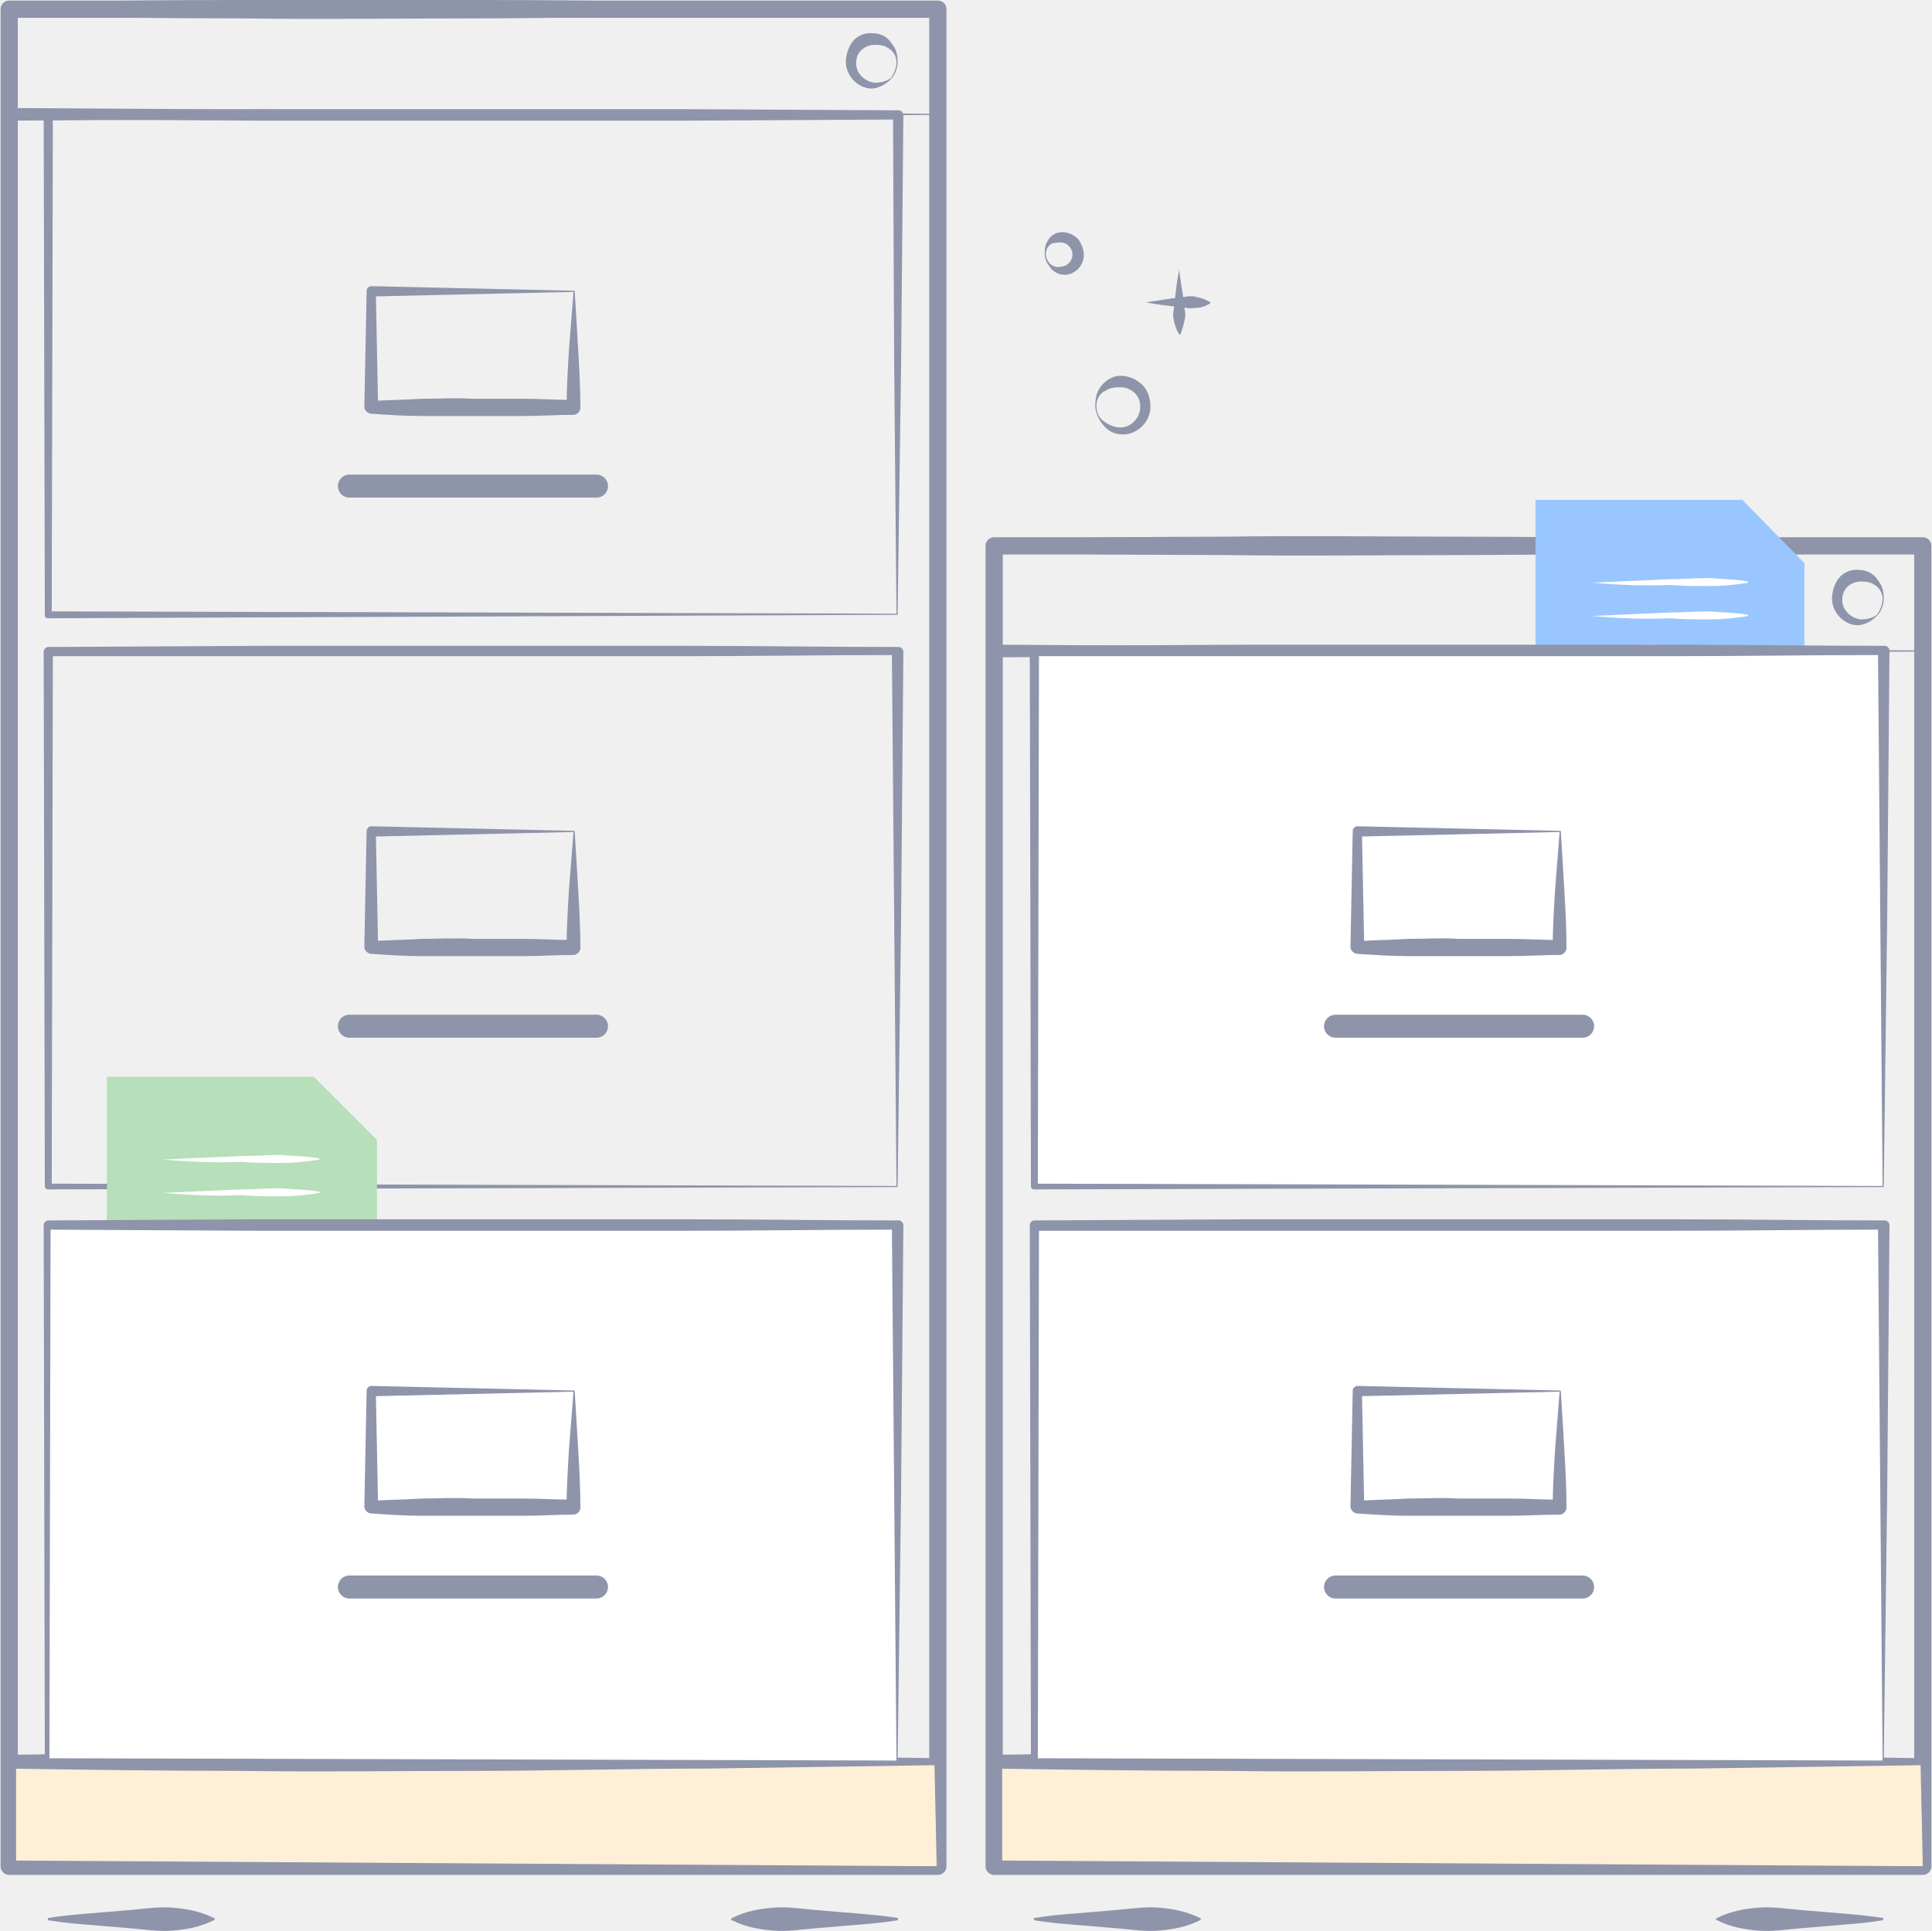
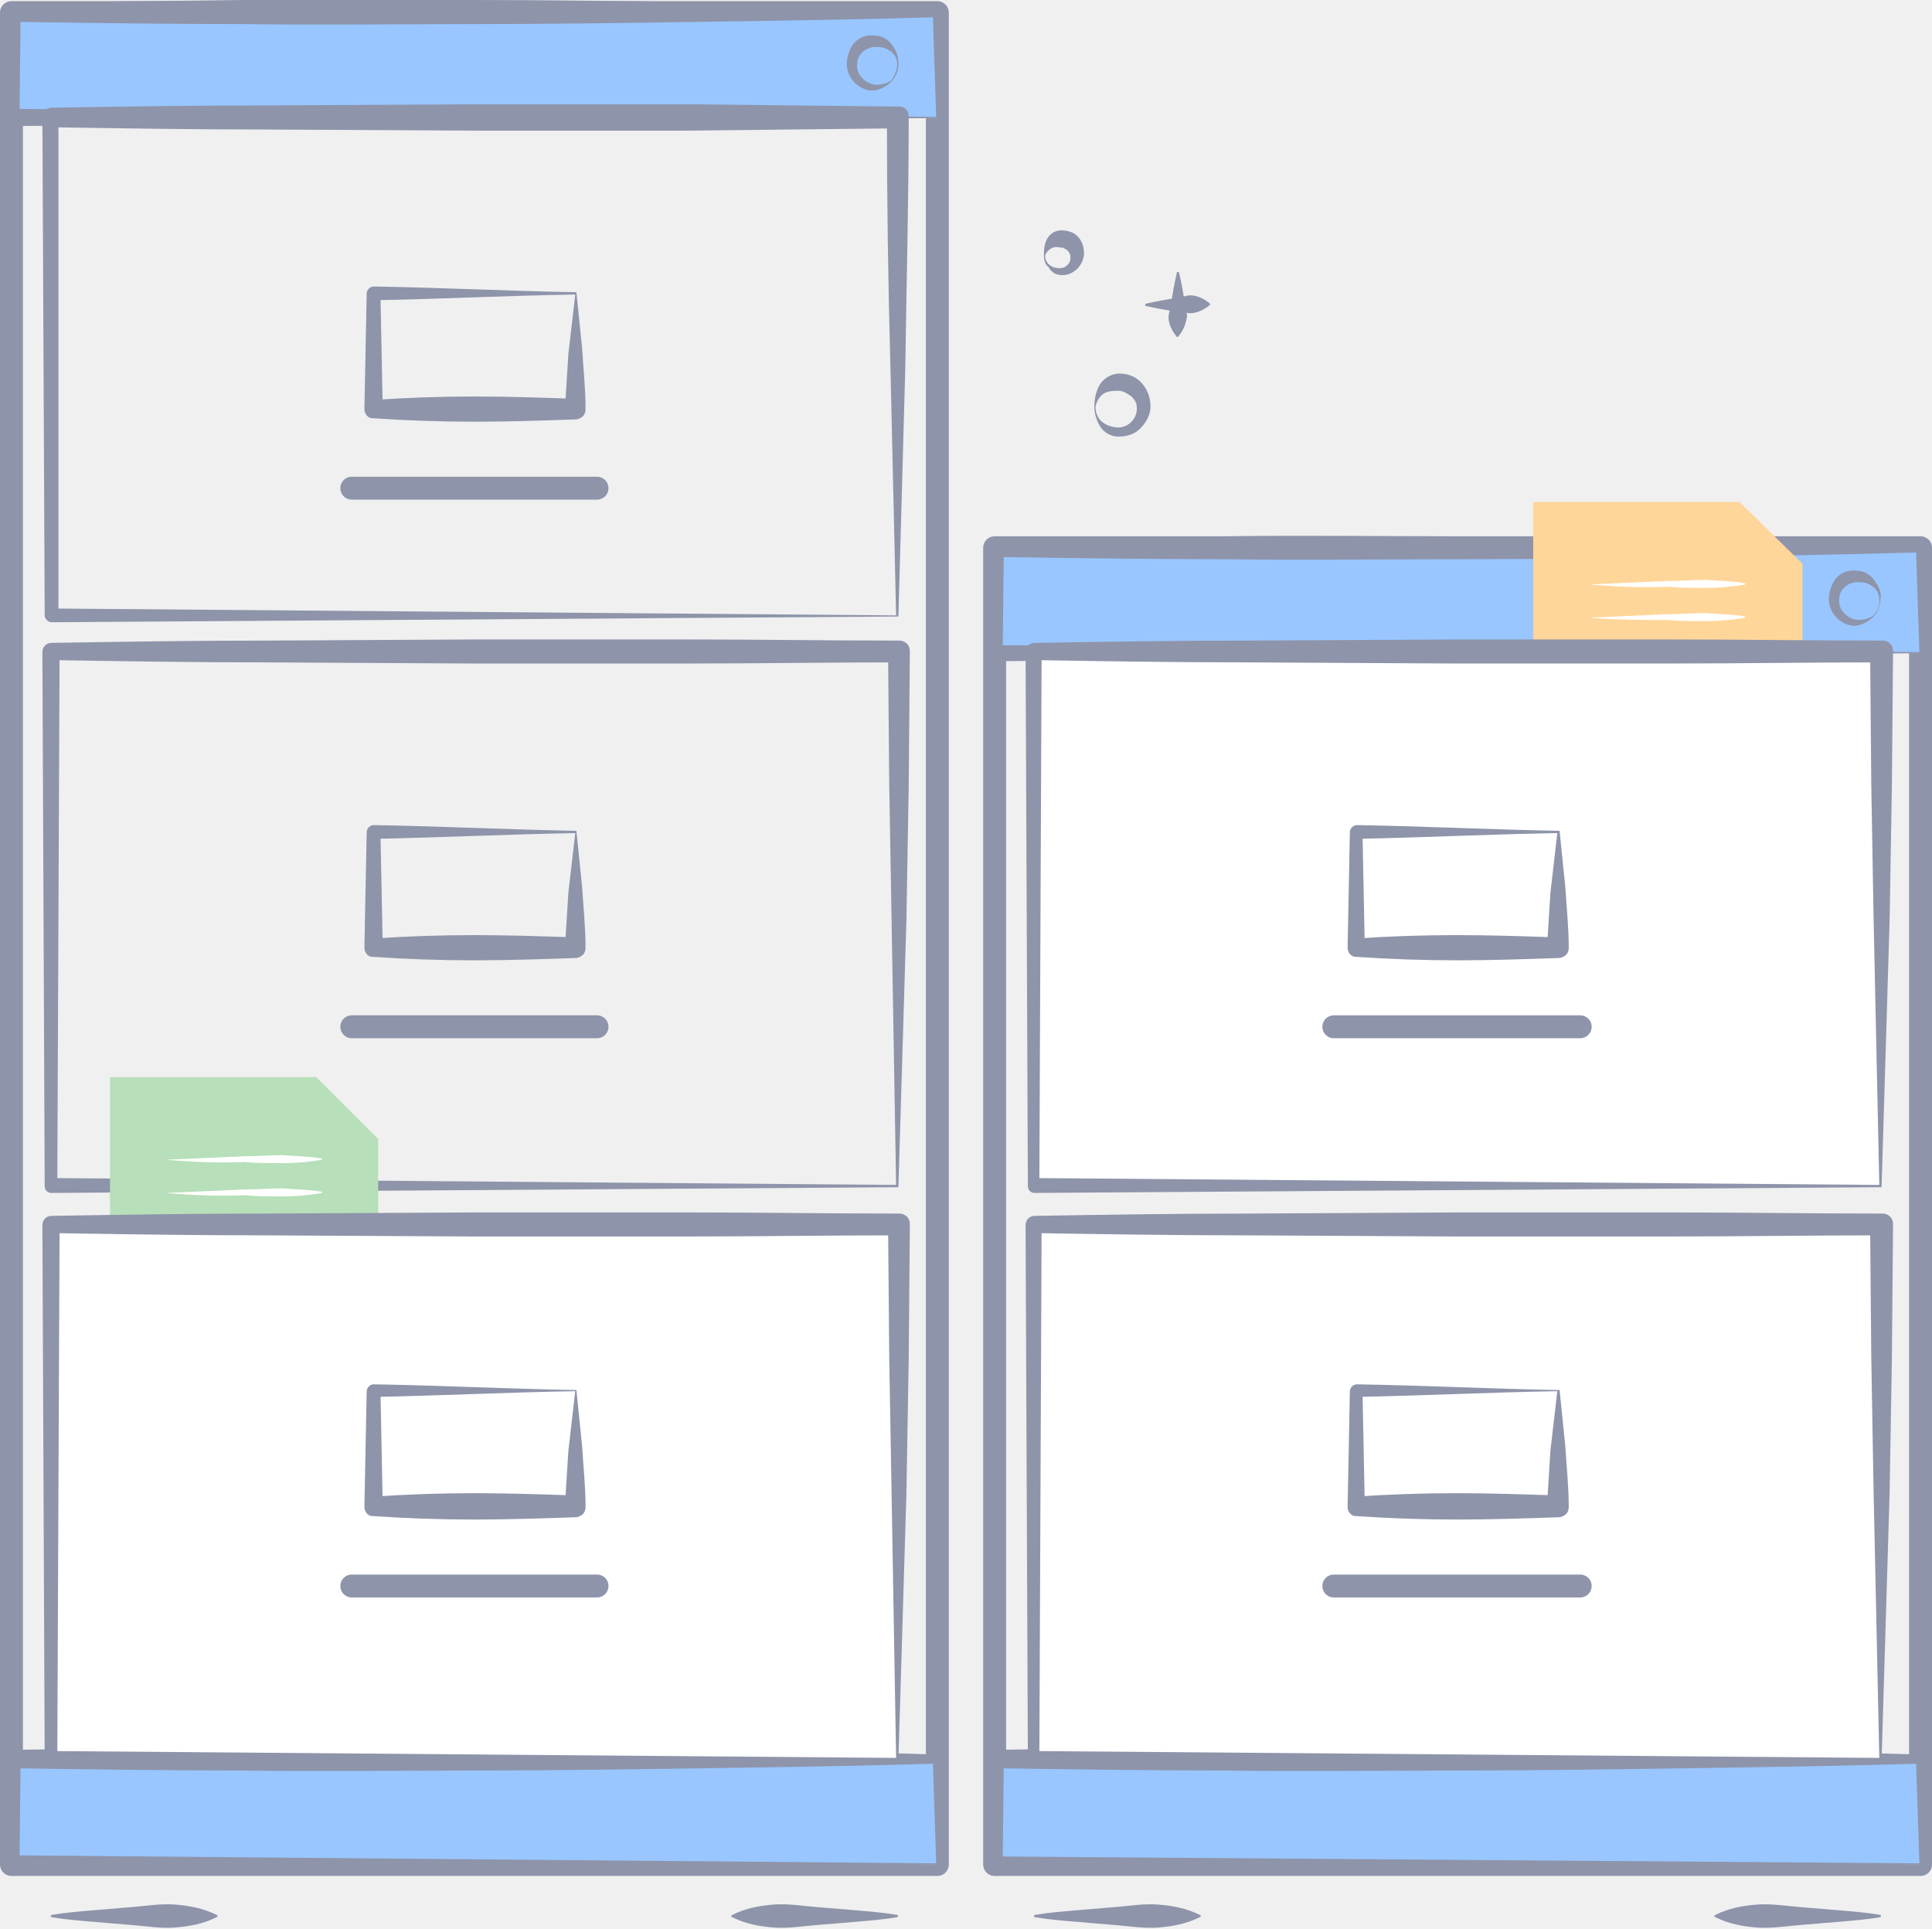
- <svg xmlns="http://www.w3.org/2000/svg" version="1.1" id="Layer_1" x="0px" y="0px" viewBox="0 0 168.1 168" style="enable-background:new 0 0 168.1 168;" xml:space="preserve">
+ <svg xmlns="http://www.w3.org/2000/svg" version="1.1" id="Layer_1" x="0px" y="0px" viewBox="0 0 168.6 168.3" style="enable-background:new 0 0 168.6 168.3;" xml:space="preserve">
  <style type="text/css">
- 	.st0{fill:none;stroke:#8E94AA;stroke-width:1.5;stroke-linecap:round;stroke-linejoin:round;stroke-miterlimit:10;}
- 	.st1{fill:#8E94AA;}
- 	.st2{fill:#FFEFD7;}
- 	.st3{fill:none;stroke:#8E94AA;stroke-width:2;stroke-linecap:round;stroke-linejoin:round;stroke-miterlimit:10;}
- 	.st4{fill:#B7DFB9;}
- 	.st5{fill:#FFFFFF;}
- 	.st6{fill:#99C6FF;}
- 	.st7{fill:#FFFFFF;stroke:#8E94AA;stroke-width:2;stroke-linecap:round;stroke-linejoin:round;stroke-miterlimit:10;}
+ 	.st0{fill:none;stroke:#8E94AA;stroke-width:2;stroke-linecap:round;stroke-linejoin:round;stroke-miterlimit:10;}
+ 	.st1{fill:#99C6FF;}
+ 	.st2{fill:#8E94AA;}
+ 	.st3{fill:#B7DFB9;}
+ 	.st4{fill:#FFFFFF;}
+ 	.st5{fill:#FFD69A;}
+ 	.st6{fill:#FFFFFF;stroke:#8E94AA;stroke-width:2;stroke-linecap:round;stroke-linejoin:round;stroke-miterlimit:10;}
</style>
  <g>
+     <rect x="1" y="1.1" class="st0" width="80.8" height="161.6" />
    <g>
-       <rect x="0.8" y="0.8" class="st0" width="80.8" height="161.6" />
+       <rect x="1" y="1.1" class="st1" width="80.8" height="9.2" />
+       <path class="st2" d="M81.9,10.3L1,11c-0.4,0-0.7-0.3-0.7-0.7l0,0l0,0L0.2,1.1c0-0.4,0.3-0.8,0.8-0.8l0,0C7.7,0.1,14.5,0.1,21.2,0    C27.9,0,34.7,0,41.4,0c6.7,0,13.5,0.1,20.2,0.2c6.7,0.1,13.5,0.2,20.2,0.4l0,0c0.2,0,0.4,0.2,0.4,0.4l0,0L81.9,10.3z M81.7,10.2    l-0.3-9.1l0.4,0.4c-6.7,0.2-13.5,0.3-20.2,0.4c-6.7,0.1-13.5,0.2-20.2,0.2c-6.7,0-13.5,0.1-20.2,0C14.5,2.1,7.7,2,1,1.9l0.8-0.8    l-0.1,9.2L1,9.5L81.7,10.2z" />
+     </g>
+     <g>
+       <rect x="1" y="153.5" class="st1" width="80.8" height="9.2" />
+       <path class="st2" d="M81.9,162.7L1,163.4c-0.4,0-0.7-0.3-0.7-0.7l0,0l0,0l-0.1-9.2c0-0.4,0.3-0.8,0.8-0.8l0,0    c6.7-0.1,13.5-0.2,20.2-0.2c6.7-0.1,13.5,0,20.2,0c6.7,0,13.5,0.1,20.2,0.2c6.7,0.1,13.5,0.2,20.2,0.4l0,0c0.2,0,0.4,0.2,0.4,0.4    l0,0L81.9,162.7z M81.7,162.6l-0.3-9.1l0.4,0.4c-6.7,0.2-13.5,0.3-20.2,0.4c-6.7,0.1-13.5,0.2-20.2,0.2c-6.7,0-13.5,0.1-20.2,0    c-6.7,0-13.5-0.1-20.2-0.2l0.8-0.8l-0.1,9.2L1,161.9L81.7,162.6z" />
+     </g>
+     <g>
+       <path class="st2" d="M78.4,53.8L4.5,54.3c-0.3,0-0.6-0.3-0.6-0.6v0l0,0L3.7,10.2c0-0.4,0.3-0.8,0.8-0.8l0,0    c6.2-0.1,12.3-0.2,18.5-0.2l18.5-0.1l18.5,0l18.5,0.2l0,0c0.5,0,0.8,0.4,0.8,0.9c0,7.4-0.2,14.7-0.3,22L78.4,53.8z M78.2,53.7    l-0.5-21.9c-0.2-7.2-0.3-14.4-0.3-21.5l0.9,0.9l-18.5,0.2l-18.5,0l-18.5-0.1c-6.2,0-12.3-0.1-18.5-0.2l0.8-0.8L5.1,53.7l-0.6-0.6    L78.2,53.7z" />
+     </g>
+     <line class="st0" x1="30.7" y1="42.6" x2="52.1" y2="42.6" />
+     <g>
+       <path class="st2" d="M50.2,25.7c-6,0.1-11.9,0.4-17.6,0.5l0.6-0.6l0.2,10.1l-0.8-0.8c2.9-0.2,5.9-0.3,8.8-0.3    c2.9,0,5.9,0.1,8.8,0.2l-0.9,0.9c0.1-1.6,0.2-3.2,0.3-4.8L50.2,25.7z M50.3,25.5l0.5,4.9c0.1,1.7,0.3,3.5,0.3,5.3    c0,0.5-0.3,0.8-0.8,0.9l0,0l-0.1,0c-2.9,0.1-5.9,0.2-8.8,0.2c-2.9,0-5.9-0.1-8.8-0.3l-0.1,0c-0.4,0-0.7-0.4-0.7-0.8L32,25.6l0,0    c0-0.3,0.3-0.6,0.6-0.6C38.6,25.1,44.5,25.4,50.3,25.5z" />
+     </g>
+     <g>
+       <path class="st2" d="M78.4,5.6c0,0.5-0.2,1.1-0.6,1.5c-0.4,0.4-0.9,0.7-1.5,0.8c-1.2,0.1-2.4-1-2.4-2.3c0-0.6,0.2-1.3,0.6-1.8    c0.4-0.5,1.1-0.8,1.8-0.7c0.7,0,1.3,0.4,1.6,0.9C78.3,4.5,78.4,5.1,78.4,5.6z M78.3,5.6c0-0.5-0.3-1-0.7-1.2    c-0.4-0.3-0.9-0.3-1.2-0.3c-0.8,0-1.6,0.6-1.6,1.5c-0.1,0.9,0.7,1.7,1.6,1.8c0.5,0,1-0.1,1.4-0.4C78,6.7,78.3,6.2,78.3,5.6z" />
+     </g>
+     <line class="st0" x1="30.7" y1="89.6" x2="52.1" y2="89.6" />
+     <g>
+       <path class="st2" d="M50.2,72.7c-6,0.1-11.9,0.4-17.6,0.5l0.6-0.6l0.2,10.1l-0.8-0.8c2.9-0.2,5.9-0.3,8.8-0.3    c2.9,0,5.9,0.1,8.8,0.2l-0.9,0.9c0.1-1.6,0.2-3.2,0.3-4.8L50.2,72.7z M50.3,72.5l0.5,4.9c0.1,1.7,0.3,3.5,0.3,5.3    c0,0.5-0.3,0.8-0.8,0.9l0,0l-0.1,0c-2.9,0.1-5.9,0.2-8.8,0.2c-2.9,0-5.9-0.1-8.8-0.3l-0.1,0c-0.4,0-0.7-0.4-0.7-0.8L32,72.6l0,0    c0-0.3,0.3-0.6,0.6-0.6C38.6,72.1,44.5,72.4,50.3,72.5z" />
+     </g>
+     <g>
+       <path class="st2" d="M4.5,167.1c1.2-0.2,2.4-0.3,3.6-0.4c1.2-0.1,2.4-0.2,3.6-0.3c1.2-0.1,2.4-0.3,3.6-0.2    c1.2,0.1,2.4,0.3,3.6,0.9c0.1,0,0.1,0.1,0.1,0.1c0,0,0,0-0.1,0.1c-1.2,0.6-2.4,0.8-3.6,0.9c-1.2,0.1-2.4-0.1-3.6-0.2    c-1.2-0.1-2.4-0.2-3.6-0.3c-1.2-0.1-2.4-0.2-3.6-0.4C4.4,167.3,4.4,167.3,4.5,167.1C4.4,167.2,4.4,167.1,4.5,167.1z" />
+     </g>
+     <g>
+       <path class="st2" d="M78.3,167.3c-1.2,0.2-2.4,0.3-3.6,0.4c-1.2,0.1-2.4,0.2-3.6,0.3c-1.2,0.1-2.4,0.3-3.6,0.2    c-1.2-0.1-2.4-0.3-3.6-0.9c-0.1,0-0.1-0.1-0.1-0.1c0,0,0,0,0.1-0.1c1.2-0.6,2.4-0.8,3.6-0.9c1.2-0.1,2.4,0.1,3.6,0.2    c1.2,0.1,2.4,0.2,3.6,0.3c1.2,0.1,2.4,0.2,3.6,0.4C78.4,167.1,78.4,167.2,78.3,167.3C78.4,167.3,78.4,167.3,78.3,167.3z" />
+     </g>
+     <g>
+       <path class="st2" d="M78.4,103.6l-73.9,0.5c-0.3,0-0.6-0.2-0.6-0.6v0l0,0L3.7,56.9c0-0.4,0.3-0.8,0.8-0.8l0,0    c6.2-0.1,12.3-0.2,18.5-0.2l18.5-0.1l18.5,0c6.2,0,12.3,0.1,18.5,0.1l0,0c0.5,0,0.9,0.4,0.9,0.9l0,0l-0.1,11.8l-0.2,11.7    L78.4,103.6z M78.2,103.4L77.8,80l-0.2-11.6l-0.1-11.5l0.9,0.9c-6.2,0-12.3,0.1-18.5,0.1l-18.5,0l-18.5-0.1    c-6.2,0-12.3-0.1-18.5-0.2l0.8-0.8l-0.2,46.6l-0.6-0.6L78.2,103.4z" />
+     </g>
+     <g>
      <g>
-         <path class="st1" d="M81.6,10L0.8,10.5c-0.3,0-0.6-0.2-0.6-0.5v0l0,0l0-9.2c0-0.3,0.3-0.6,0.6-0.6l0,0C7.5,0.1,14.2,0,21,0     C27.7,0,34.4,0,41.2,0c6.7,0,13.5,0.1,20.2,0.2c6.7,0.1,13.5,0.2,20.2,0.3l0,0c0.2,0,0.3,0.1,0.3,0.3l0,0L81.6,10z M81.5,9.9     l-0.2-9.1l0.3,0.3c-6.7,0.1-13.5,0.2-20.2,0.3c-6.7,0-13.5,0.2-20.2,0.2c-6.7,0-13.5,0.1-20.2,0c-6.7,0-13.5-0.1-20.2-0.2     l0.6-0.6l0,9.2L0.8,9.4L81.5,9.9z" />
-       </g>
-       <g>
-         <rect x="0.8" y="153.2" class="st2" width="80.8" height="9.2" />
-         <path class="st1" d="M81.6,162.5L0.8,163c-0.3,0-0.6-0.2-0.6-0.5v0l0,0l0-9.2c0-0.3,0.3-0.6,0.6-0.6l0,0     c6.7-0.1,13.5-0.2,20.2-0.2c6.7-0.1,13.5,0,20.2,0c6.7,0,13.5,0.1,20.2,0.2c6.7,0.1,13.5,0.2,20.2,0.3l0,0c0.2,0,0.3,0.1,0.3,0.3     l0,0L81.6,162.5z M81.5,162.4l-0.2-9.1l0.3,0.3c-6.7,0.1-13.5,0.2-20.2,0.3c-6.7,0-13.5,0.2-20.2,0.2c-6.7,0-13.5,0.1-20.2,0     c-6.7,0-13.5-0.1-20.2-0.2l0.6-0.6l0,9.2l-0.6-0.6L81.5,162.4z" />
-       </g>
-       <g>
-         <path class="st1" d="M78.1,53.5L4.2,53.8c-0.2,0-0.3-0.1-0.3-0.3v0L3.8,10c0-0.2,0.2-0.4,0.4-0.4l18.5-0.1l18.5,0l18.5,0     l18.5,0.1c0.2,0,0.4,0.2,0.4,0.4l0,0l-0.2,21.9L78.1,53.5z M78,53.4l-0.2-21.8L77.7,10l0.4,0.4l-18.5,0.1l-18.5,0l-18.5,0     L4.2,10.4L4.6,10L4.5,53.5l-0.3-0.3L78,53.4z" />
-       </g>
-       <line class="st3" x1="30.4" y1="42.3" x2="51.9" y2="42.3" />
-       <g>
-         <path class="st1" d="M49.9,25.4l-17.6,0.4l0.4-0.4l0.2,10.1l-0.6-0.6c1.5-0.1,2.9-0.1,4.4-0.2c1.5,0,2.9-0.1,4.4,0l4.4,0     c1.5,0,2.9,0.1,4.4,0.1l-0.6,0.6c0-1.6,0.1-3.2,0.2-4.9L49.9,25.4z M50,25.3c0.1,1.6,0.2,3.2,0.3,5c0.1,1.7,0.2,3.5,0.2,5.2     c0,0.3-0.3,0.6-0.6,0.6l0,0c-1.5,0-2.9,0.1-4.4,0.1l-4.4,0c-1.5,0-2.9,0-4.4,0c-1.5,0-2.9-0.1-4.4-0.2l0,0     c-0.3,0-0.6-0.3-0.6-0.6l0.2-10.1l0,0c0-0.2,0.2-0.4,0.4-0.4l0,0L50,25.3z" />
-       </g>
-       <g>
-         <path class="st1" d="M78.1,5.4c0,0.5-0.2,1.1-0.6,1.5c-0.4,0.4-0.9,0.7-1.5,0.8c-1.2,0.1-2.4-1-2.4-2.3c0-0.6,0.2-1.3,0.6-1.8     c0.4-0.5,1.1-0.8,1.8-0.7c0.7,0,1.3,0.4,1.6,0.9C78,4.3,78.1,4.8,78.1,5.4z M78,5.4c0-0.5-0.3-1-0.7-1.2     c-0.4-0.3-0.9-0.3-1.2-0.3c-0.8,0-1.6,0.6-1.6,1.5c-0.1,0.9,0.7,1.7,1.6,1.8c0.5,0,1-0.1,1.4-0.4C77.8,6.4,78,5.9,78,5.4z" />
-       </g>
-       <line class="st3" x1="30.4" y1="89.3" x2="51.9" y2="89.3" />
-       <g>
-         <path class="st1" d="M49.9,72.4l-17.6,0.4l0.4-0.4l0.2,10.1l-0.6-0.6c1.5-0.1,2.9-0.1,4.4-0.2c1.5,0,2.9-0.1,4.4,0l4.4,0     c1.5,0,2.9,0.1,4.4,0.1l-0.6,0.6c0-1.6,0.1-3.2,0.2-4.9L49.9,72.4z M50,72.3c0.1,1.6,0.2,3.2,0.3,5c0.1,1.7,0.2,3.5,0.2,5.2     c0,0.3-0.3,0.6-0.6,0.6l0,0c-1.5,0-2.9,0.1-4.4,0.1l-4.4,0c-1.5,0-2.9,0-4.4,0c-1.5,0-2.9-0.1-4.4-0.2l0,0     c-0.3,0-0.6-0.3-0.6-0.6l0.2-10.1l0,0c0-0.2,0.2-0.4,0.4-0.4l0,0L50,72.3z" />
-       </g>
-       <g>
-         <path class="st1" d="M4.2,166.9c1.2-0.2,2.4-0.3,3.6-0.4c1.2-0.1,2.4-0.2,3.6-0.3c1.2-0.1,2.4-0.3,3.6-0.2     c1.2,0.1,2.4,0.3,3.6,0.9c0.1,0,0.1,0.1,0.1,0.1c0,0,0,0-0.1,0.1c-1.2,0.6-2.4,0.8-3.6,0.9c-1.2,0.1-2.4-0.1-3.6-0.2     c-1.2-0.1-2.4-0.2-3.6-0.3c-1.2-0.1-2.4-0.2-3.6-0.4C4.2,167.1,4.1,167,4.2,166.9C4.2,166.9,4.2,166.9,4.2,166.9z" />
-       </g>
-       <g>
-         <path class="st1" d="M78.1,167.1c-1.2,0.2-2.4,0.3-3.6,0.4c-1.2,0.1-2.4,0.2-3.6,0.3c-1.2,0.1-2.4,0.3-3.6,0.2     c-1.2-0.1-2.4-0.3-3.6-0.9c-0.1,0-0.1-0.1-0.1-0.1c0,0,0,0,0.1-0.1c1.2-0.6,2.4-0.8,3.6-0.9c1.2-0.1,2.4,0.1,3.6,0.2     c1.2,0.1,2.4,0.2,3.6,0.3c1.2,0.1,2.4,0.2,3.6,0.4C78.1,166.9,78.2,166.9,78.1,167.1C78.1,167,78.1,167.1,78.1,167.1z" />
-       </g>
-       <g>
-         <path class="st1" d="M78.1,103.3l-73.9,0.2c-0.2,0-0.3-0.1-0.3-0.3v0L3.8,56.7c0-0.2,0.2-0.4,0.4-0.4l18.5-0.1l18.5,0l18.5,0     c6.2,0,12.3,0.1,18.5,0.1c0.2,0,0.4,0.2,0.4,0.4l0,0l-0.2,23.4L78.1,103.3z M78,103.2l-0.2-23.4l-0.2-23.2l0.4,0.4     c-6.2,0-12.3,0.1-18.5,0.1l-18.5,0l-18.5,0L4.2,57.1l0.4-0.4l-0.1,46.6L4.2,103L78,103.2z" />
+         <polygon class="st3" points="27.6,94 9.6,94 9.6,121.3 33,121.3 33,99.4    " />
      </g>
      <g>
        <g>
-           <polygon class="st4" points="27.3,93.7 9.3,93.7 9.3,121.1 32.8,121.1 32.8,99.2     " />
+           <line class="st4" x1="14.5" y1="101.2" x2="28" y2="101.2" />
+           <path class="st4" d="M14.5,101.2c2.3-0.1,4.5-0.2,6.8-0.3c1.1,0,2.3-0.1,3.4-0.1c1.1,0.1,2.3,0.1,3.4,0.3v0.1      c-1.1,0.2-2.3,0.3-3.4,0.3c-1.1,0-2.3,0-3.4-0.1C19,101.5,16.7,101.4,14.5,101.2L14.5,101.2z" />
        </g>
        <g>
-           <g>
-             <line class="st5" x1="14.2" y1="101" x2="27.7" y2="101" />
-             <path class="st5" d="M14.2,100.9c2.3-0.1,4.5-0.2,6.8-0.3c1.1,0,2.3-0.1,3.4-0.1c1.1,0.1,2.3,0.1,3.4,0.3v0.1       c-1.1,0.2-2.3,0.3-3.4,0.3c-1.1,0-2.3,0-3.4-0.1C18.7,101.2,16.5,101.1,14.2,100.9L14.2,100.9z" />
-           </g>
-           <g>
-             <path class="st5" d="M14.2,103.8c2.3-0.1,4.5-0.2,6.8-0.3c1.1,0,2.3-0.1,3.4-0.1c1.1,0.1,2.3,0.1,3.4,0.3v0.1       c-1.1,0.2-2.3,0.3-3.4,0.3c-1.1,0-2.3,0-3.4-0.1C18.7,104.1,16.5,104,14.2,103.8L14.2,103.8z" />
-           </g>
-           <g>
-             <path class="st5" d="M14.2,106.7c1.1-0.1,2.3-0.2,3.4-0.3c0.6,0,1.1-0.1,1.7-0.1c0.6,0.1,1.1,0.1,1.7,0.3v0.1       c-0.6,0.2-1.1,0.3-1.7,0.3c-0.6,0-1.1,0-1.7-0.1C16.5,107,15.3,106.9,14.2,106.7L14.2,106.7z" />
-           </g>
-           <g>
-             <path class="st5" d="M14.2,109.6c2.3-0.1,4.5-0.2,6.8-0.3c1.1,0,2.3-0.1,3.4-0.1c1.1,0.1,2.3,0.1,3.4,0.3v0.1       c-1.1,0.2-2.3,0.3-3.4,0.3c-1.1,0-2.3,0-3.4-0.1C18.7,109.9,16.5,109.8,14.2,109.6L14.2,109.6z" />
-           </g>
+           <path class="st4" d="M14.5,104.1c2.3-0.1,4.5-0.2,6.8-0.3c1.1,0,2.3-0.1,3.4-0.1c1.1,0.1,2.3,0.1,3.4,0.3v0.1      c-1.1,0.2-2.3,0.3-3.4,0.3c-1.1,0-2.3,0-3.4-0.1C19,104.4,16.7,104.3,14.5,104.1L14.5,104.1z" />
+         </g>
+         <g>
+           <path class="st4" d="M14.5,107c1.1-0.1,2.3-0.2,3.4-0.3c0.6,0,1.1-0.1,1.7-0.1c0.6,0.1,1.1,0.1,1.7,0.3v0.1      c-0.6,0.2-1.1,0.3-1.7,0.3c-0.6,0-1.1,0-1.7-0.1C16.7,107.2,15.6,107.2,14.5,107L14.5,107z" />
+         </g>
+         <g>
+           <path class="st4" d="M14.5,109.9c2.3-0.1,4.5-0.2,6.8-0.3c1.1,0,2.3-0.1,3.4-0.1c1.1,0.1,2.3,0.1,3.4,0.3v0.1      c-1.1,0.2-2.3,0.3-3.4,0.3c-1.1,0-2.3,0-3.4-0.1C19,110.1,16.7,110,14.5,109.9L14.5,109.9z" />
        </g>
      </g>
-       <rect x="86.5" y="47.5" class="st0" width="80.8" height="114.9" />
+     </g>
+     <rect x="86.8" y="47.8" class="st0" width="80.8" height="114.9" />
+     <g>
+       <rect x="86.8" y="47.8" class="st1" width="80.8" height="9.2" />
+       <path class="st2" d="M167.6,57l-80.9,0.7c-0.4,0-0.7-0.3-0.7-0.7l0,0l0,0L86,47.8c0-0.4,0.3-0.8,0.8-0.8l0,0    c6.7-0.1,13.5-0.2,20.2-0.2c6.7-0.1,13.5,0,20.2,0c6.7,0,13.5,0.1,20.2,0.2c6.7,0.1,13.5,0.2,20.2,0.4l0,0c0.2,0,0.4,0.2,0.4,0.4    l0,0L167.6,57z M167.5,56.9l-0.3-9.1l0.4,0.4c-6.7,0.2-13.5,0.3-20.2,0.4c-6.7,0.1-13.5,0.2-20.2,0.2c-6.7,0-13.5,0.1-20.2,0    c-6.7,0-13.5-0.1-20.2-0.2l0.8-0.8l-0.1,9.2l-0.7-0.7L167.5,56.9z" />
+     </g>
+     <g>
+       <rect x="86.8" y="153.5" class="st1" width="80.8" height="9.2" />
+       <path class="st2" d="M167.6,162.7l-80.9,0.7c-0.4,0-0.7-0.3-0.7-0.7l0,0l0,0l-0.1-9.2c0-0.4,0.3-0.8,0.8-0.8l0,0    c6.7-0.1,13.5-0.2,20.2-0.2c6.7-0.1,13.5,0,20.2,0c6.7,0,13.5,0.1,20.2,0.2c6.7,0.1,13.5,0.2,20.2,0.4l0,0c0.2,0,0.4,0.2,0.4,0.4    l0,0L167.6,162.7z M167.5,162.6l-0.3-9.1l0.4,0.4c-6.7,0.2-13.5,0.3-20.2,0.4c-6.7,0.1-13.5,0.2-20.2,0.2c-6.7,0-13.5,0.1-20.2,0    c-6.7,0-13.5-0.1-20.2-0.2l0.8-0.8l-0.1,9.2l-0.7-0.7L167.5,162.6z" />
+     </g>
+     <g>
+       <path class="st2" d="M164.1,52.3c0,0.5-0.2,1.1-0.6,1.5c-0.4,0.4-0.9,0.7-1.5,0.8c-1.2,0.1-2.4-1-2.4-2.3c0-0.6,0.2-1.3,0.6-1.8    c0.4-0.5,1.1-0.8,1.8-0.7c0.7,0,1.3,0.4,1.6,0.9C164,51.2,164.2,51.8,164.1,52.3z M164,52.3c0-0.5-0.3-1-0.7-1.2    c-0.4-0.3-0.9-0.3-1.2-0.3c-0.8,0-1.6,0.6-1.6,1.5c-0.1,0.9,0.7,1.7,1.6,1.8c0.5,0,1-0.1,1.4-0.4C163.8,53.4,164.1,52.9,164,52.3z    " />
+     </g>
+     <g>
+       <path class="st2" d="M90.3,167.1c1.2-0.2,2.4-0.3,3.6-0.4c1.2-0.1,2.4-0.2,3.6-0.3c1.2-0.1,2.4-0.3,3.6-0.2    c1.2,0.1,2.4,0.3,3.6,0.9c0.1,0,0.1,0.1,0.1,0.1c0,0,0,0-0.1,0.1c-1.2,0.6-2.4,0.8-3.6,0.9c-1.2,0.1-2.4-0.1-3.6-0.2    c-1.2-0.1-2.4-0.2-3.6-0.3c-1.2-0.1-2.4-0.2-3.6-0.4C90.2,167.3,90.2,167.3,90.3,167.1C90.2,167.2,90.2,167.1,90.3,167.1z" />
+     </g>
+     <g>
+       <path class="st2" d="M164.1,167.3c-1.2,0.2-2.4,0.3-3.6,0.4c-1.2,0.1-2.4,0.2-3.6,0.3c-1.2,0.1-2.4,0.3-3.6,0.2    c-1.2-0.1-2.4-0.3-3.6-0.9c-0.1,0-0.1-0.1-0.1-0.1c0,0,0,0,0.1-0.1c1.2-0.6,2.4-0.8,3.6-0.9c1.2-0.1,2.4,0.1,3.6,0.2    c1.2,0.1,2.4,0.2,3.6,0.3c1.2,0.1,2.4,0.2,3.6,0.4C164.1,167.1,164.2,167.2,164.1,167.3C164.2,167.3,164.1,167.3,164.1,167.3z" />
+     </g>
+     <g>
      <g>
-         <path class="st1" d="M167.4,56.7l-80.9,0.5c-0.3,0-0.6-0.2-0.6-0.5v0l0,0l0-9.2c0-0.3,0.3-0.6,0.6-0.6l0,0     c6.7-0.1,13.5-0.2,20.2-0.2c6.7-0.1,13.5,0,20.2,0c6.7,0,13.5,0.1,20.2,0.2c6.7,0.1,13.5,0.2,20.2,0.3l0,0c0.2,0,0.3,0.1,0.3,0.3     l0,0L167.4,56.7z M167.3,56.6l-0.2-9.1l0.3,0.3c-6.7,0.1-13.5,0.2-20.2,0.3c-6.7,0-13.5,0.2-20.2,0.2c-6.7,0-13.5,0.1-20.2,0     c-6.7,0-13.5-0.1-20.2-0.2l0.6-0.6l0,9.2l-0.6-0.6L167.3,56.6z" />
-       </g>
-       <g>
-         <rect x="86.5" y="153.2" class="st2" width="80.8" height="9.2" />
-         <path class="st1" d="M167.4,162.5L86.5,163c-0.3,0-0.6-0.2-0.6-0.5v0l0,0l0-9.2c0-0.3,0.3-0.6,0.6-0.6l0,0     c6.7-0.1,13.5-0.2,20.2-0.2c6.7-0.1,13.5,0,20.2,0c6.7,0,13.5,0.1,20.2,0.2c6.7,0.1,13.5,0.2,20.2,0.3l0,0c0.2,0,0.3,0.1,0.3,0.3     l0,0L167.4,162.5z M167.3,162.4l-0.2-9.1l0.3,0.3c-6.7,0.1-13.5,0.2-20.2,0.3c-6.7,0-13.5,0.2-20.2,0.2c-6.7,0-13.5,0.1-20.2,0     c-6.7,0-13.5-0.1-20.2-0.2l0.6-0.6l0,9.2l-0.6-0.6L167.3,162.4z" />
-       </g>
-       <g>
-         <path class="st1" d="M163.9,52.1c0,0.5-0.2,1.1-0.6,1.5c-0.4,0.4-0.9,0.7-1.5,0.8c-1.2,0.1-2.4-1-2.4-2.3c0-0.6,0.2-1.3,0.6-1.8     c0.4-0.5,1.1-0.8,1.8-0.7c0.7,0,1.3,0.4,1.6,0.9C163.8,51,163.9,51.5,163.9,52.1z M163.8,52.1c0-0.5-0.3-1-0.7-1.2     c-0.4-0.3-0.9-0.3-1.2-0.3c-0.8,0-1.6,0.6-1.6,1.5c-0.1,0.9,0.7,1.7,1.6,1.8c0.5,0,1-0.1,1.4-0.4     C163.6,53.1,163.8,52.6,163.8,52.1z" />
-       </g>
-       <g>
-         <path class="st1" d="M90,166.9c1.2-0.2,2.4-0.3,3.6-0.4c1.2-0.1,2.4-0.2,3.6-0.3c1.2-0.1,2.4-0.3,3.6-0.2     c1.2,0.1,2.4,0.3,3.6,0.9c0.1,0,0.1,0.1,0.1,0.1c0,0,0,0-0.1,0.1c-1.2,0.6-2.4,0.8-3.6,0.9c-1.2,0.1-2.4-0.1-3.6-0.2     c-1.2-0.1-2.4-0.2-3.6-0.3c-1.2-0.1-2.4-0.2-3.6-0.4C90,167.1,89.9,167,90,166.9C89.9,166.9,90,166.9,90,166.9z" />
-       </g>
-       <g>
-         <path class="st1" d="M163.8,167.1c-1.2,0.2-2.4,0.3-3.6,0.4c-1.2,0.1-2.4,0.2-3.6,0.3c-1.2,0.1-2.4,0.3-3.6,0.2     c-1.2-0.1-2.4-0.3-3.6-0.9c-0.1,0-0.1-0.1-0.1-0.1c0,0,0,0,0.1-0.1c1.2-0.6,2.4-0.8,3.6-0.9c1.2-0.1,2.4,0.1,3.6,0.2     c1.2,0.1,2.4,0.2,3.6,0.3c1.2,0.1,2.4,0.2,3.6,0.4C163.9,166.9,163.9,166.9,163.8,167.1C163.9,167,163.9,167.1,163.8,167.1z" />
+         <g>
+           <polygon class="st5" points="151.8,43.8 133.8,43.8 133.8,71.1 157.3,71.1 157.3,49.2     " />
+         </g>
      </g>
      <g>
        <g>
-           <polygon class="st6" points="151.6,43.5 133.6,43.5 133.6,70.9 157,70.9 157,49     " />
+           <line class="st5" x1="138.7" y1="51" x2="152.2" y2="51" />
+           <path class="st4" d="M138.7,51c2.3-0.1,4.5-0.2,6.8-0.3c1.1,0,2.3-0.1,3.4-0.1c1.1,0.1,2.3,0.1,3.4,0.3v0.1      c-1.1,0.2-2.3,0.3-3.4,0.3c-1.1,0-2.3,0-3.4-0.1C143.2,51.3,141,51.2,138.7,51L138.7,51z" />
        </g>
        <g>
-           <g>
-             <line class="st5" x1="138.5" y1="50.8" x2="152" y2="50.8" />
-             <path class="st5" d="M138.5,50.7c2.3-0.1,4.5-0.2,6.8-0.3c1.1,0,2.3-0.1,3.4-0.1c1.1,0.1,2.3,0.1,3.4,0.3v0.1       c-1.1,0.2-2.3,0.3-3.4,0.3c-1.1,0-2.3,0-3.4-0.1C143,51,140.7,50.9,138.5,50.7L138.5,50.7z" />
-           </g>
-           <g>
-             <path class="st5" d="M138.5,53.6c2.3-0.1,4.5-0.2,6.8-0.3c1.1,0,2.3-0.1,3.4-0.1c1.1,0.1,2.3,0.1,3.4,0.3v0.1       c-1.1,0.2-2.3,0.3-3.4,0.3c-1.1,0-2.3,0-3.4-0.1C143,53.9,140.7,53.8,138.5,53.6L138.5,53.6z" />
-           </g>
-           <g>
-             <path class="st5" d="M138.5,56.5c1.1-0.1,2.3-0.2,3.4-0.3c0.6,0,1.1-0.1,1.7-0.1c0.6,0.1,1.1,0.1,1.7,0.3v0.1       c-0.6,0.2-1.1,0.3-1.7,0.3c-0.6,0-1.1,0-1.7-0.1C140.7,56.8,139.6,56.7,138.5,56.5L138.5,56.5z" />
-           </g>
-           <g>
-             <path class="st5" d="M138.5,59.4c2.3-0.1,4.5-0.2,6.8-0.3c1.1,0,2.3-0.1,3.4-0.1c1.1,0.1,2.3,0.1,3.4,0.3v0.1       c-1.1,0.2-2.3,0.3-3.4,0.3c-1.1,0-2.3,0-3.4-0.1C143,59.7,140.7,59.6,138.5,59.4L138.5,59.4z" />
-           </g>
+           <path class="st4" d="M138.7,53.9c2.3-0.1,4.5-0.2,6.8-0.3c1.1,0,2.3-0.1,3.4-0.1c1.1,0.1,2.3,0.1,3.4,0.3v0.1      c-1.1,0.2-2.3,0.3-3.4,0.3c-1.1,0-2.3,0-3.4-0.1C143.2,54.1,141,54.1,138.7,53.9L138.7,53.9z" />
+         </g>
+         <g>
+           <path class="st4" d="M138.7,56.8c1.1-0.1,2.3-0.2,3.4-0.3c0.6,0,1.1-0.1,1.7-0.1c0.6,0.1,1.1,0.1,1.7,0.3v0.1      c-0.6,0.2-1.1,0.3-1.7,0.3c-0.6,0-1.1,0-1.7-0.1C141,57,139.8,56.9,138.7,56.8L138.7,56.8z" />
+         </g>
+         <g>
+           <path class="st4" d="M138.7,59.6c2.3-0.1,4.5-0.2,6.8-0.3c1.1,0,2.3-0.1,3.4-0.1c1.1,0.1,2.3,0.1,3.4,0.3v0.1      c-1.1,0.2-2.3,0.3-3.4,0.3c-1.1,0-2.3,0-3.4-0.1C143.2,59.9,141,59.8,138.7,59.6L138.7,59.6z" />
        </g>
      </g>
-       <g>
-         <rect x="90" y="106.7" class="st5" width="73.8" height="46.6" />
-         <path class="st1" d="M163.9,153.3L90,153.5c-0.2,0-0.3-0.1-0.3-0.3l0,0l-0.1-46.6c0-0.2,0.2-0.4,0.4-0.4l18.5-0.1l18.5,0l18.5,0     c6.2,0,12.3,0.1,18.5,0.1c0.2,0,0.4,0.2,0.4,0.4l0,0l-0.2,23.4L163.9,153.3z M163.8,153.2l-0.2-23.4l-0.2-23.2l0.4,0.4     c-6.2,0-12.3,0.1-18.5,0.1l-18.5,0l-18.5,0L90,107.1l0.4-0.4l-0.1,46.6L90,153L163.8,153.2z" />
-       </g>
-       <line class="st7" x1="116.2" y1="138.1" x2="137.7" y2="138.1" />
-       <g>
-         <rect x="118.1" y="121.1" class="st5" width="17.7" height="10.1" />
-         <path class="st1" d="M135.7,121.1l-17.6,0.4l0.4-0.4l0.2,10.1l-0.6-0.6c1.5-0.1,2.9-0.1,4.4-0.2c1.5,0,2.9-0.1,4.4,0l4.4,0     c1.5,0,2.9,0.1,4.4,0.1l-0.6,0.6c0-1.6,0.1-3.2,0.2-4.9L135.7,121.1z M135.8,121c0.1,1.6,0.2,3.2,0.3,5c0.1,1.7,0.2,3.5,0.2,5.2     c0,0.3-0.3,0.6-0.6,0.6l0,0c-1.5,0-2.9,0.1-4.4,0.1l-4.4,0c-1.5,0-2.9,0-4.4,0c-1.5,0-2.9-0.1-4.4-0.2l0,0     c-0.3,0-0.6-0.3-0.6-0.6l0.2-10.1l0,0c0-0.2,0.2-0.4,0.4-0.4l0,0L135.8,121z" />
-       </g>
-       <g>
-         <rect x="90" y="56.7" class="st5" width="73.8" height="46.6" />
-         <path class="st1" d="M163.9,103.3L90,103.5c-0.2,0-0.3-0.1-0.3-0.3l0,0l-0.1-46.6c0-0.2,0.2-0.4,0.4-0.4l18.5-0.1l18.5,0l18.5,0     c6.2,0,12.3,0.1,18.5,0.1c0.2,0,0.4,0.2,0.4,0.4l0,0l-0.2,23.4L163.9,103.3z M163.8,103.2l-0.2-23.4l-0.2-23.2l0.4,0.4     c-6.2,0-12.3,0.1-18.5,0.1l-18.5,0l-18.5,0L90,57.1l0.4-0.4l-0.1,46.6L90,103L163.8,103.2z" />
-       </g>
-       <line class="st3" x1="116.2" y1="89.3" x2="137.7" y2="89.3" />
-       <g>
-         <path class="st1" d="M135.7,72.4l-17.6,0.4l0.4-0.4l0.2,10.1l-0.6-0.6c1.5-0.1,2.9-0.1,4.4-0.2c1.5,0,2.9-0.1,4.4,0l4.4,0     c1.5,0,2.9,0.1,4.4,0.1l-0.6,0.6c0-1.6,0.1-3.2,0.2-4.9L135.7,72.4z M135.8,72.3c0.1,1.6,0.2,3.2,0.3,5c0.1,1.7,0.2,3.5,0.2,5.2     c0,0.3-0.3,0.6-0.6,0.6l0,0c-1.5,0-2.9,0.1-4.4,0.1l-4.4,0c-1.5,0-2.9,0-4.4,0c-1.5,0-2.9-0.1-4.4-0.2l0,0     c-0.3,0-0.6-0.3-0.6-0.6l0.2-10.1l0,0c0-0.2,0.2-0.4,0.4-0.4l0,0L135.8,72.3z" />
-       </g>
-       <g>
-         <rect x="4.2" y="106.7" class="st5" width="73.8" height="46.6" />
-         <path class="st1" d="M78.1,153.3l-73.9,0.2c-0.2,0-0.3-0.1-0.3-0.3v0l-0.1-46.6c0-0.2,0.2-0.4,0.4-0.4l18.5-0.1l18.5,0l18.5,0     c6.2,0,12.3,0.1,18.5,0.1c0.2,0,0.4,0.2,0.4,0.4l0,0l-0.2,23.4L78.1,153.3z M78,153.2l-0.2-23.4l-0.2-23.2l0.4,0.4     c-6.2,0-12.3,0.1-18.5,0.1l-18.5,0l-18.5,0l-18.5-0.1l0.4-0.4l-0.1,46.6L4.2,153L78,153.2z" />
-       </g>
-       <line class="st7" x1="30.4" y1="138.1" x2="51.9" y2="138.1" />
-       <g>
-         <rect x="32.3" y="121.1" class="st5" width="17.7" height="10.1" />
-         <path class="st1" d="M49.9,121.1l-17.6,0.4l0.4-0.4l0.2,10.1l-0.6-0.6c1.5-0.1,2.9-0.1,4.4-0.2c1.5,0,2.9-0.1,4.4,0l4.4,0     c1.5,0,2.9,0.1,4.4,0.1l-0.6,0.6c0-1.6,0.1-3.2,0.2-4.9L49.9,121.1z M50,121c0.1,1.6,0.2,3.2,0.3,5c0.1,1.7,0.2,3.5,0.2,5.2     c0,0.3-0.3,0.6-0.6,0.6l0,0c-1.5,0-2.9,0.1-4.4,0.1l-4.4,0c-1.5,0-2.9,0-4.4,0c-1.5,0-2.9-0.1-4.4-0.2l0,0     c-0.3,0-0.6-0.3-0.6-0.6l0.2-10.1l0,0c0-0.2,0.2-0.4,0.4-0.4l0,0L50,121z" />
-       </g>
+     </g>
+     <g>
+       <rect x="90.3" y="106.9" class="st4" width="73.8" height="46.6" />
+       <path class="st2" d="M164.2,153.6l-73.9,0.5c-0.3,0-0.6-0.2-0.6-0.6v0l0,0l-0.2-46.6c0-0.4,0.3-0.8,0.8-0.8l0,0    c6.2-0.1,12.3-0.2,18.5-0.2l18.5-0.1l18.5,0c6.2,0,12.3,0.1,18.5,0.1l0,0c0.5,0,0.9,0.4,0.9,0.9l0,0l-0.1,11.8l-0.2,11.7    L164.2,153.6z M164,153.4l-0.5-23.4l-0.2-11.6l-0.1-11.5l0.9,0.9c-6.2,0-12.3,0.1-18.5,0.1l-18.5,0l-18.5-0.1    c-6.2,0-12.3-0.1-18.5-0.2l0.8-0.8l-0.2,46.6l-0.6-0.6L164,153.4z" />
+     </g>
+     <line class="st6" x1="116.4" y1="138.4" x2="137.9" y2="138.4" />
+     <g>
+       <rect x="118.3" y="121.4" class="st4" width="17.7" height="10.1" />
+       <path class="st2" d="M135.9,121.4c-6,0.1-11.9,0.4-17.6,0.5l0.6-0.6l0.2,10.1l-0.8-0.8c2.9-0.2,5.9-0.3,8.8-0.3    c2.9,0,5.9,0.1,8.8,0.2l-0.9,0.9c0.1-1.6,0.2-3.2,0.3-4.8L135.9,121.4z M136.1,121.3l0.5,4.9c0.1,1.7,0.3,3.5,0.3,5.3    c0,0.5-0.3,0.8-0.8,0.9l0,0l-0.1,0c-2.9,0.1-5.9,0.2-8.8,0.2c-2.9,0-5.9-0.1-8.8-0.3l-0.1,0c-0.4,0-0.7-0.4-0.7-0.8l0.2-10.1l0,0    c0-0.3,0.3-0.6,0.6-0.6C124.4,120.9,130.3,121.2,136.1,121.3z" />
+     </g>
+     <g>
+       <rect x="90.3" y="56.9" class="st4" width="73.8" height="46.6" />
+       <path class="st2" d="M164.2,103.6l-73.9,0.5c-0.3,0-0.6-0.2-0.6-0.6v0l0,0l-0.2-46.6c0-0.4,0.3-0.8,0.8-0.8l0,0    c6.2-0.1,12.3-0.2,18.5-0.2l18.5-0.1l18.5,0c6.2,0,12.3,0.1,18.5,0.1l0,0c0.5,0,0.9,0.4,0.9,0.9l0,0l-0.1,11.8l-0.2,11.7    L164.2,103.6z M164,103.4L163.5,80l-0.2-11.6l-0.1-11.5l0.9,0.9c-6.2,0-12.3,0.1-18.5,0.1l-18.5,0l-18.5-0.1    c-6.2,0-12.3-0.1-18.5-0.2l0.8-0.8l-0.2,46.6l-0.6-0.6L164,103.4z" />
+     </g>
+     <line class="st0" x1="116.4" y1="89.6" x2="137.9" y2="89.6" />
+     <g>
+       <path class="st2" d="M135.9,72.7c-6,0.1-11.9,0.4-17.6,0.5l0.6-0.6l0.2,10.1l-0.8-0.8c2.9-0.2,5.9-0.3,8.8-0.3    c2.9,0,5.9,0.1,8.8,0.2l-0.9,0.9c0.1-1.6,0.2-3.2,0.3-4.8L135.9,72.7z M136.1,72.5l0.5,4.9c0.1,1.7,0.3,3.5,0.3,5.3    c0,0.5-0.3,0.8-0.8,0.9l0,0l-0.1,0c-2.9,0.1-5.9,0.2-8.8,0.2c-2.9,0-5.9-0.1-8.8-0.3l-0.1,0c-0.4,0-0.7-0.4-0.7-0.8l0.2-10.1l0,0    c0-0.3,0.3-0.6,0.6-0.6C124.4,72.1,130.3,72.4,136.1,72.5z" />
+     </g>
+     <g>
+       <rect x="4.5" y="106.9" class="st4" width="73.8" height="46.6" />
+       <path class="st2" d="M78.4,153.6l-73.9,0.5c-0.3,0-0.6-0.2-0.6-0.6v0l0,0l-0.2-46.6c0-0.4,0.3-0.8,0.8-0.8l0,0    c6.2-0.1,12.3-0.2,18.5-0.2l18.5-0.1l18.5,0c6.2,0,12.3,0.1,18.5,0.1l0,0c0.5,0,0.9,0.4,0.9,0.9l0,0l-0.1,11.8l-0.2,11.7    L78.4,153.6z M78.2,153.4L77.8,130l-0.2-11.6l-0.1-11.5l0.9,0.9c-6.2,0-12.3,0.1-18.5,0.1l-18.5,0l-18.5-0.1    c-6.2,0-12.3-0.1-18.5-0.2l0.8-0.8l-0.2,46.6l-0.6-0.6L78.2,153.4z" />
+     </g>
+     <line class="st6" x1="30.7" y1="138.4" x2="52.1" y2="138.4" />
+     <g>
+       <rect x="32.6" y="121.4" class="st4" width="17.7" height="10.1" />
+       <path class="st2" d="M50.2,121.4c-6,0.1-11.9,0.4-17.6,0.5l0.6-0.6l0.2,10.1l-0.8-0.8c2.9-0.2,5.9-0.3,8.8-0.3    c2.9,0,5.9,0.1,8.8,0.2l-0.9,0.9c0.1-1.6,0.2-3.2,0.3-4.8L50.2,121.4z M50.3,121.3l0.5,4.9c0.1,1.7,0.3,3.5,0.3,5.3    c0,0.5-0.3,0.8-0.8,0.9l0,0l-0.1,0c-2.9,0.1-5.9,0.2-8.8,0.2c-2.9,0-5.9-0.1-8.8-0.3l-0.1,0c-0.4,0-0.7-0.4-0.7-0.8l0.2-10.1l0,0    c0-0.3,0.3-0.6,0.6-0.6C38.6,120.9,44.5,121.2,50.3,121.3z" />
    </g>
    <g>
      <g>
        <g id="XMLID_23_">
-           <path class="st1" d="M102.6,23.5c0.1,0.9,0.3,1.9,0.4,2.8c0,0.5,0.2,0.9,0.1,1.4c-0.1,0.5-0.2,0.9-0.4,1.4c0,0-0.1,0-0.1,0      c0,0,0,0,0,0c-0.3-0.5-0.4-0.9-0.5-1.4c-0.1-0.5,0.1-0.9,0.1-1.4c0.1-0.9,0.2-1.9,0.4-2.8C102.5,23.5,102.5,23.4,102.6,23.5      C102.6,23.4,102.6,23.5,102.6,23.5z" />
+           <path class="st2" d="M102.9,23.8c0.2,0.9,0.4,1.9,0.5,2.8c0.1,0.5,0.3,0.9,0.1,1.4c-0.1,0.5-0.3,0.9-0.7,1.4c0,0-0.1,0-0.1,0      c0,0,0,0,0,0c-0.4-0.5-0.6-0.9-0.7-1.4c-0.1-0.5,0.1-0.9,0.2-1.4c0.1-0.9,0.3-1.9,0.5-2.8C102.7,23.7,102.8,23.7,102.9,23.8      C102.8,23.7,102.9,23.7,102.9,23.8z" />
        </g>
        <g id="XMLID_21_">
-           <path class="st1" d="M99.7,26.3c0.9-0.1,1.9-0.3,2.8-0.4c0.5,0,0.9-0.2,1.4-0.1c0.5,0.1,0.9,0.2,1.4,0.5c0,0,0,0.1,0,0.1      c0,0,0,0,0,0c-0.5,0.3-0.9,0.4-1.4,0.4c-0.5,0.1-0.9-0.1-1.4-0.1c-0.9-0.1-1.9-0.2-2.8-0.4C99.7,26.4,99.7,26.3,99.7,26.3      C99.7,26.3,99.7,26.3,99.7,26.3z" />
+           <path class="st2" d="M100,26.5c0.9-0.2,1.9-0.4,2.8-0.5c0.5-0.1,0.9-0.3,1.4-0.2c0.5,0.1,0.9,0.3,1.4,0.7c0,0,0,0.1,0,0.1      c0,0,0,0,0,0c-0.5,0.4-0.9,0.6-1.4,0.7c-0.5,0.1-0.9-0.1-1.4-0.1c-0.9-0.1-1.9-0.3-2.8-0.5C99.9,26.7,99.9,26.6,100,26.5      C99.9,26.5,99.9,26.5,100,26.5z" />
        </g>
      </g>
      <g id="XMLID_19_">
-         <path class="st1" d="M91,22.1c0,0.4,0.2,0.7,0.4,0.9c0.3,0.2,0.6,0.3,0.9,0.2c0.6,0,1.1-0.6,1-1.2c-0.1-0.6-0.6-0.9-1-0.9     c-0.2,0-0.5,0-0.8,0.1C91.2,21.4,91,21.7,91,22.1z M90.9,22.1c0-0.4,0-0.8,0.3-1.2c0.2-0.4,0.7-0.7,1.2-0.7c0.5,0,1,0.2,1.4,0.6     c0.3,0.4,0.5,0.9,0.5,1.4c0,1-0.9,1.8-1.8,1.7c-0.4,0-0.9-0.3-1.1-0.6C91,22.8,90.9,22.4,90.9,22.1z" />
+         <path class="st2" d="M91.2,22.3c0,0.4,0.2,0.7,0.5,0.9c0.3,0.2,0.6,0.2,0.9,0.2c0.6-0.1,0.9-0.6,0.8-1.1c0-0.2-0.2-0.4-0.3-0.5     c-0.2-0.1-0.3-0.2-0.5-0.2c-0.2,0-0.4-0.1-0.7,0C91.6,21.7,91.3,22,91.2,22.3z M91.1,22.3c0-0.4,0-0.8,0.2-1.3     c0.2-0.5,0.7-0.9,1.3-0.9c0.6,0,1.2,0.2,1.5,0.6c0.4,0.4,0.5,1,0.5,1.5c-0.1,1.1-1.1,1.9-2,1.8c-0.5,0-0.9-0.3-1.1-0.7     C91.2,23.1,91.1,22.7,91.1,22.3z" />
      </g>
      <g id="XMLID_17_">
-         <path class="st1" d="M95.4,35.3c0,0.6,0.2,1.1,0.7,1.4c0.4,0.3,0.9,0.5,1.4,0.5c1,0,1.8-1,1.7-1.9c0-1-0.9-1.6-1.7-1.6     c-0.4,0-0.9,0-1.3,0.3C95.7,34.2,95.4,34.7,95.4,35.3z M95.3,35.3c0-0.6,0.1-1.2,0.5-1.7c0.4-0.5,1-0.9,1.7-0.9     c0.7,0,1.4,0.3,1.9,0.8c0.5,0.5,0.7,1.2,0.7,1.9c0,1.4-1.3,2.5-2.5,2.4c-0.6,0-1.2-0.3-1.6-0.8C95.5,36.4,95.3,35.8,95.3,35.3z" />
+         <path class="st2" d="M95.6,35.5c0,0.5,0.2,1.1,0.7,1.4c0.4,0.3,0.9,0.4,1.4,0.4c1-0.1,1.6-1,1.5-1.8c0-0.4-0.3-0.8-0.6-1     c-0.3-0.2-0.6-0.4-1-0.4c-0.4,0-0.8,0-1.2,0.2C96,34.5,95.7,35,95.6,35.5z M95.5,35.5c0-0.6,0.1-1.2,0.4-1.8     c0.3-0.6,1-1.1,1.8-1.1c0.8,0,1.5,0.3,2,0.9c0.5,0.6,0.7,1.3,0.7,2c0,0.7-0.4,1.4-0.9,1.9c-0.5,0.5-1.2,0.7-1.9,0.7     c-0.7,0-1.3-0.4-1.6-0.9C95.7,36.7,95.5,36.1,95.5,35.5z" />
      </g>
    </g>
  </g>
</svg>
